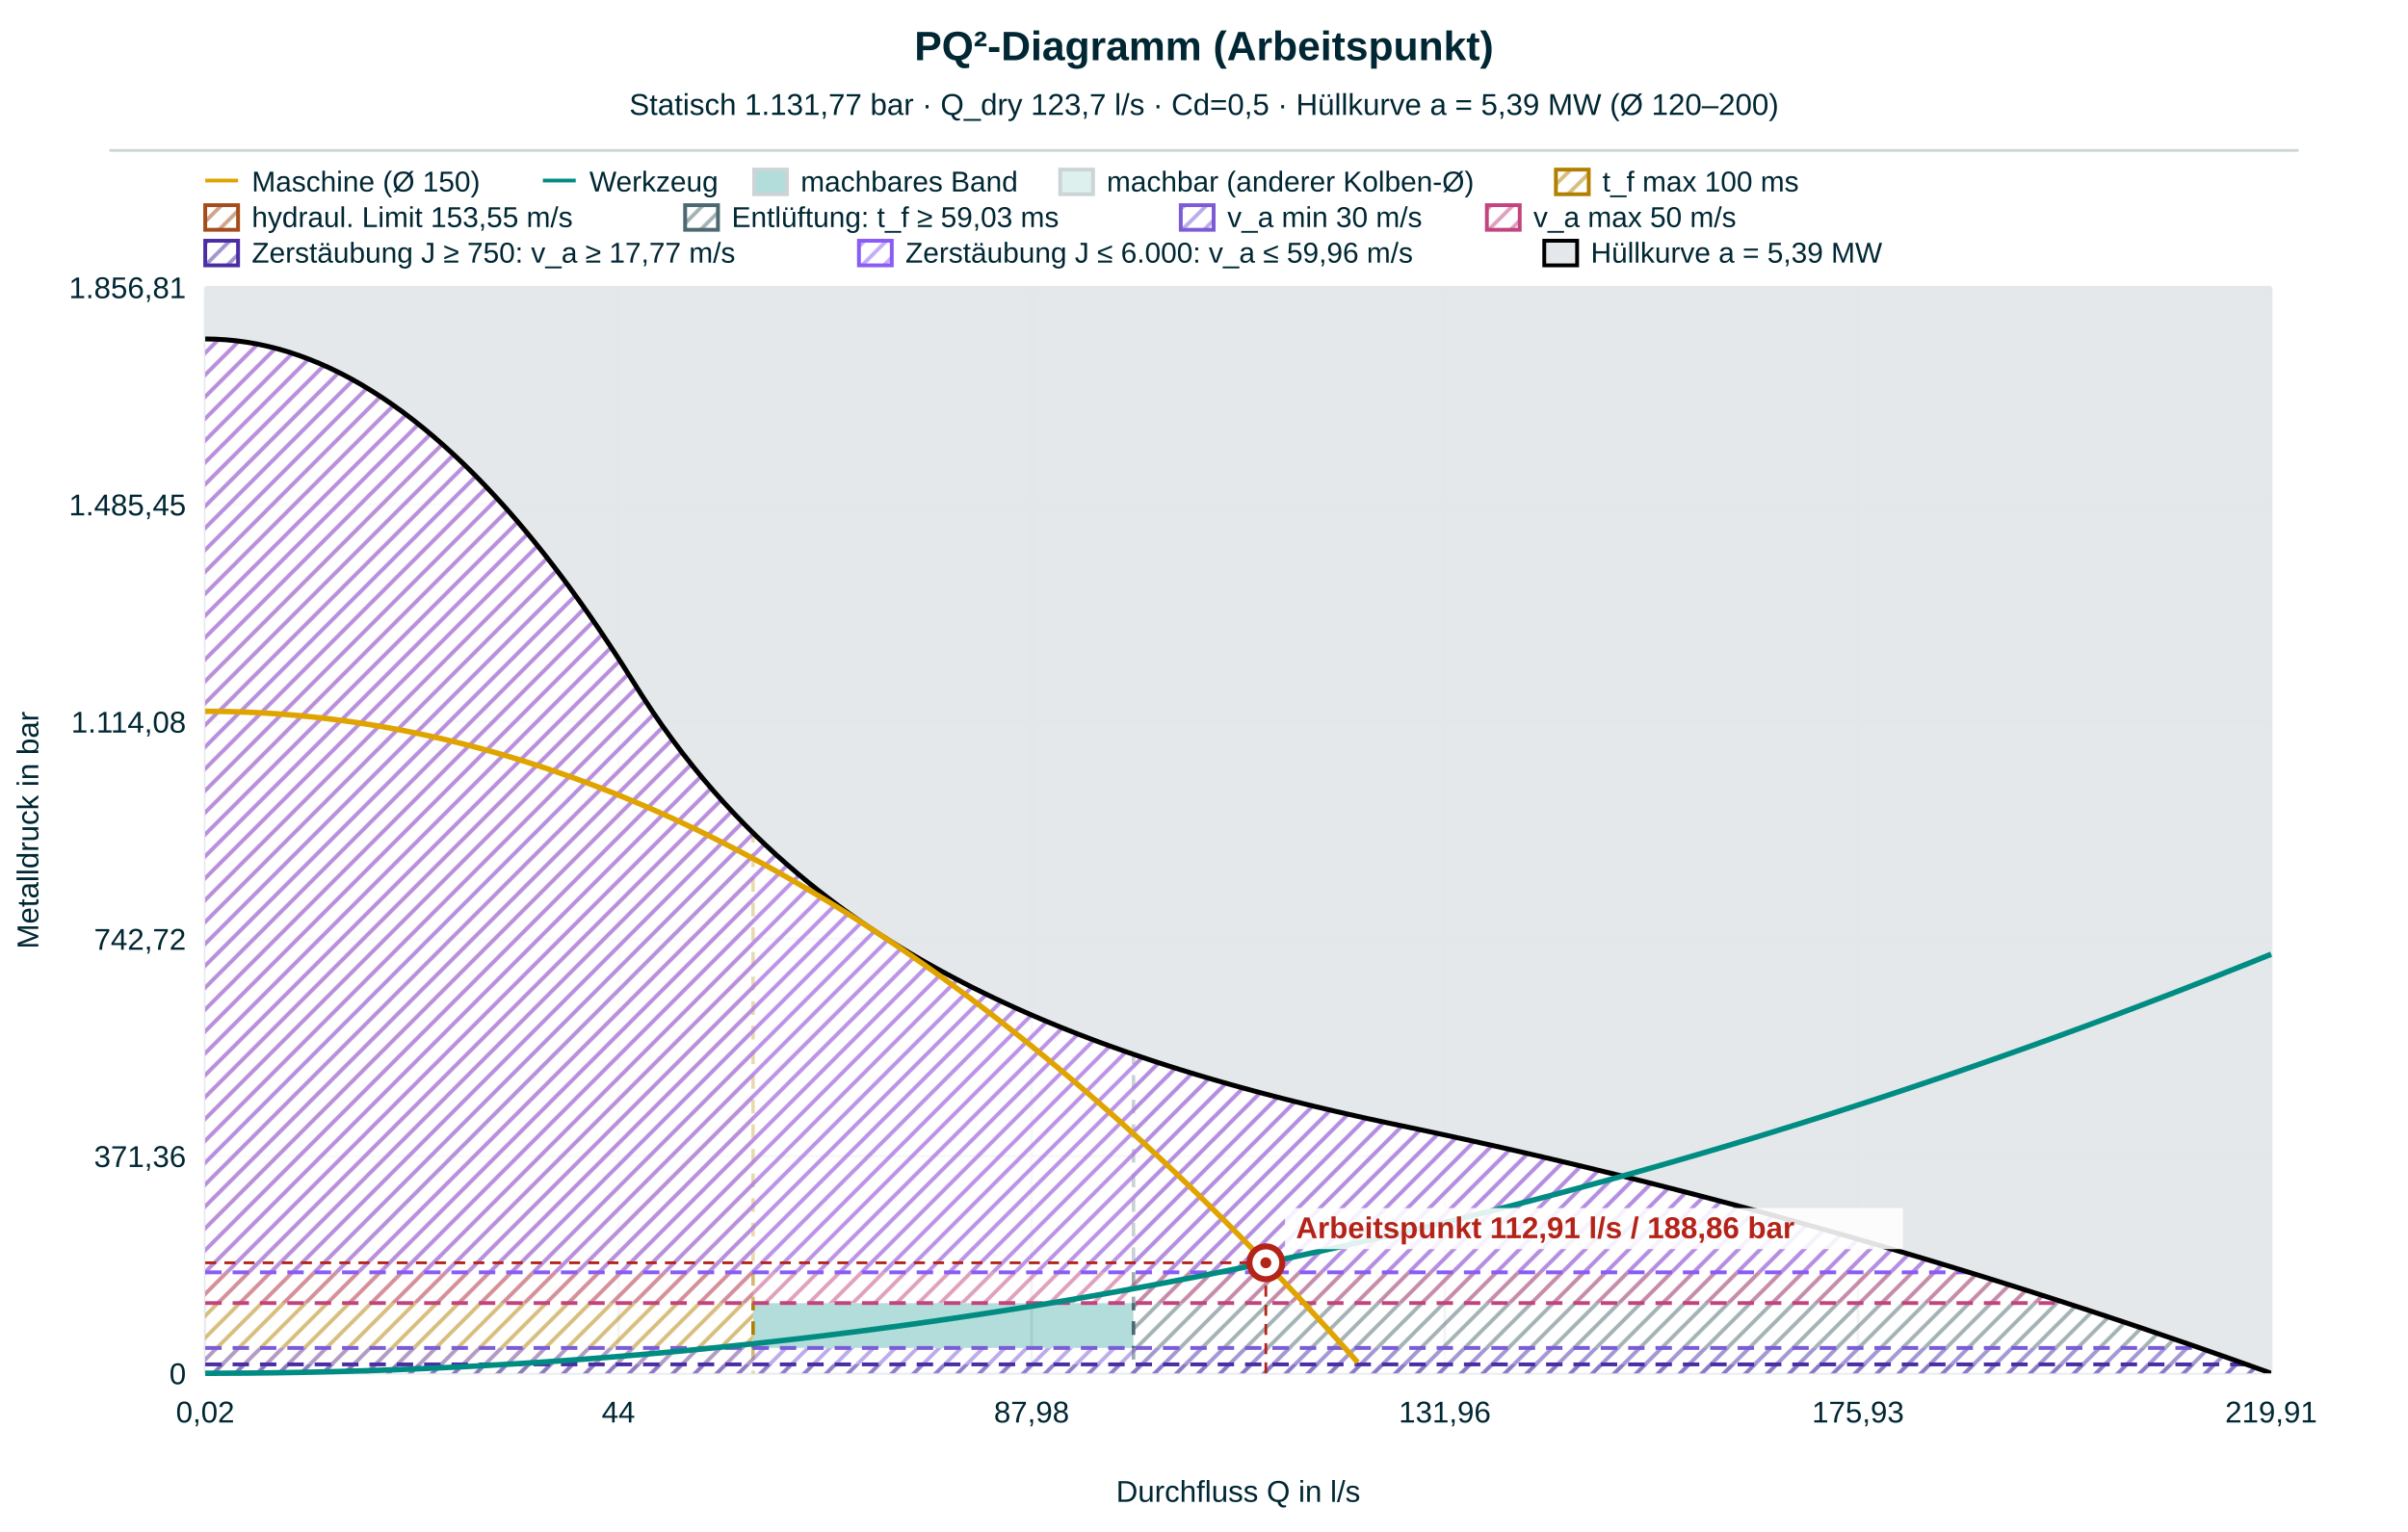
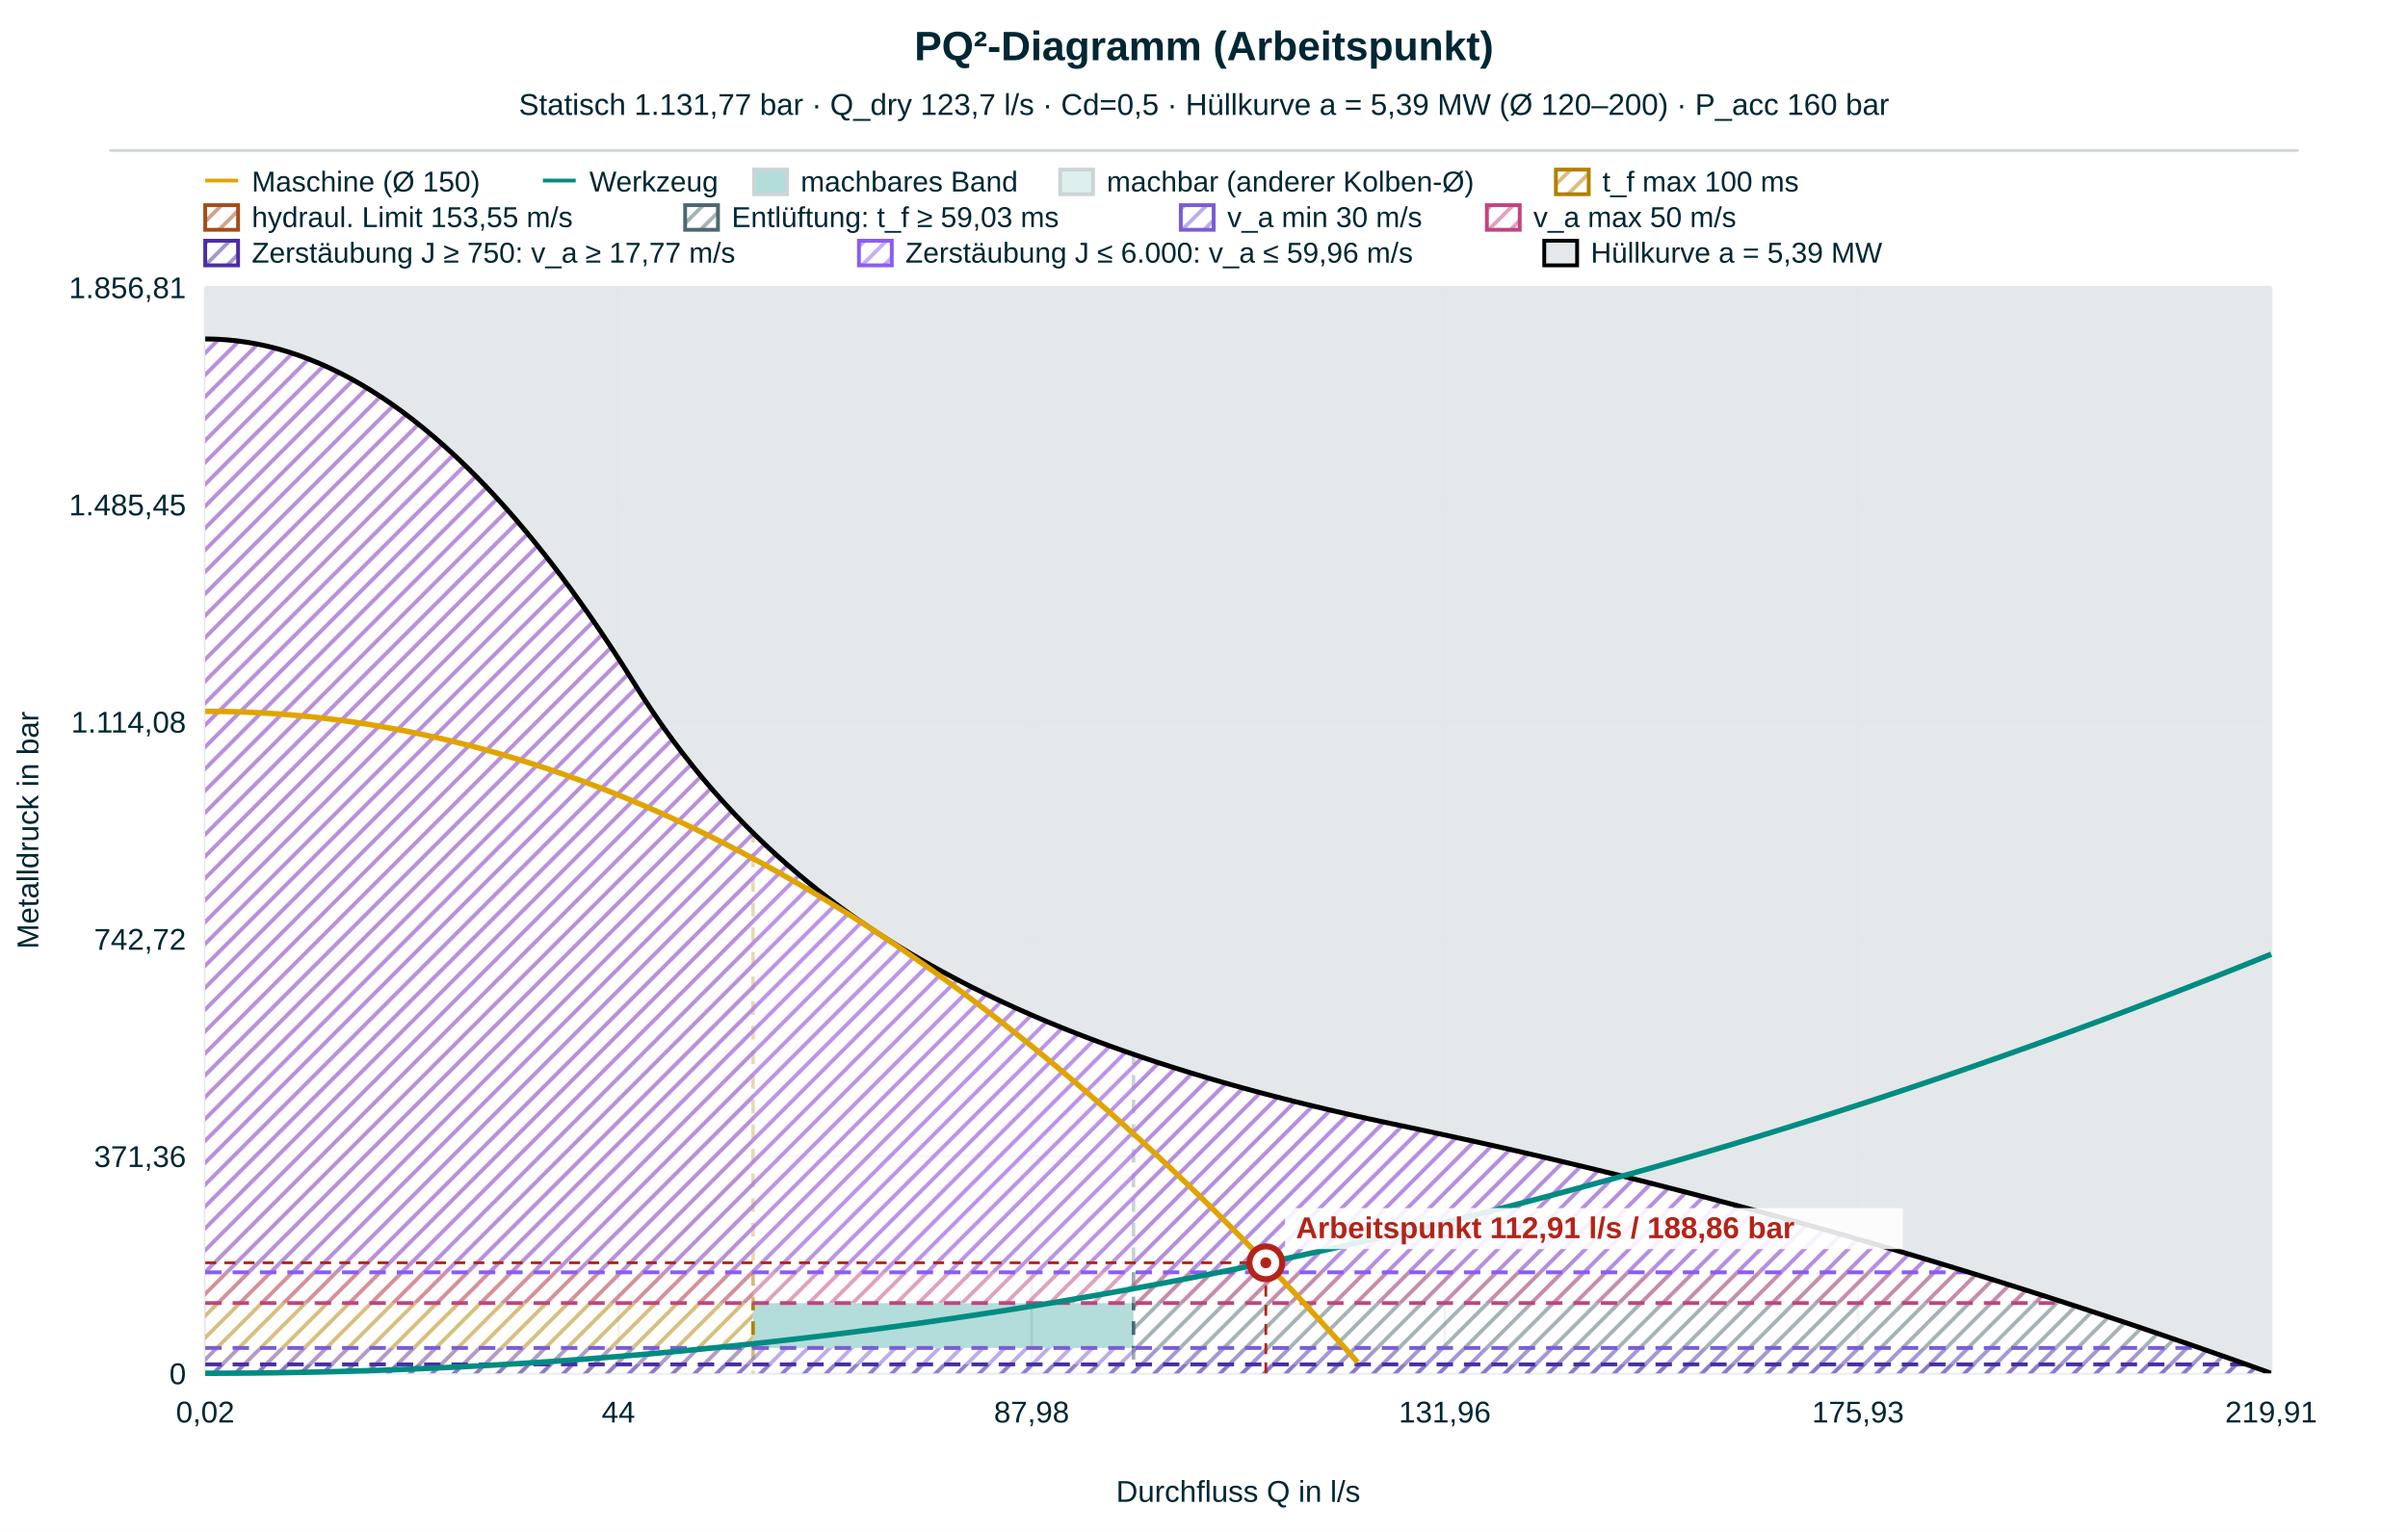
<svg xmlns="http://www.w3.org/2000/svg" viewBox="0 0 880 560" font-family="Arial, Helvetica, sans-serif" role="img">
  <defs>
    <clipPath id="clip0">
      <path d="M75.00 105.00h755.00v397.00h-755.00Z" />
    </clipPath>
    <clipPath id="clip1">
      <path d="M275.21 104.00h555.79v399.00h-555.79Z" />
    </clipPath>
    <clipPath id="clip2">
      <path d="M74.00 104.00h949.94v399.00h-949.94Z" />
    </clipPath>
    <clipPath id="clip3">
      <path d="M74.00 104.00h340.24v399.00h-340.24Z" />
    </clipPath>
    <clipPath id="clip4">
      <path d="M74.00 104.00h757.00v388.76h-757.00Z" />
    </clipPath>
    <clipPath id="clip5">
      <path d="M74.00 476.34h757.00v26.66h-757.00Z" />
    </clipPath>
    <clipPath id="clip6">
      <path d="M74.00 104.00h757.00v394.76h-757.00Z" />
    </clipPath>
    <clipPath id="clip7">
      <path d="M74.00 465.11h757.00v37.89h-757.00Z" />
    </clipPath>
    <clipPath id="clip8">
      <path d="M75.00 123.90L78.79 123.98L82.59 124.21L86.38 124.58L90.18 125.10L93.97 125.76L97.76 126.57L101.56 127.53L105.35 128.64L109.15 129.90L112.94 131.30L116.73 132.85L120.53 134.55L124.32 136.39L128.12 138.38L131.91 140.52L135.70 142.81L139.50 145.24L143.29 147.82L147.09 150.55L150.88 153.43L154.67 156.45L158.47 159.62L162.26 162.94L166.06 166.40L169.85 170.01L173.64 173.77L177.44 177.68L181.23 181.73L185.03 185.93L188.82 190.28L192.61 194.78L196.41 199.42L200.20 204.21L203.99 209.15L207.79 214.23L211.58 219.47L215.38 224.85L219.17 230.37L222.96 236.05L226.76 241.87L230.55 247.84L234.35 253.86L238.14 259.63L241.93 265.14L245.73 270.40L249.52 275.43L253.32 280.25L257.11 284.87L260.90 289.30L264.70 293.55L268.49 297.63L272.29 301.56L276.08 305.34L279.87 308.98L283.67 312.49L287.46 315.87L291.26 319.14L295.05 322.29L298.84 325.34L302.64 328.28L306.43 331.13L310.23 333.88L314.02 336.55L317.81 339.13L321.61 341.64L325.40 344.07L329.20 346.42L332.99 348.71L336.78 350.93L340.58 353.09L344.37 355.19L348.17 357.22L351.96 359.21L355.75 361.14L359.55 363.01L363.34 364.84L367.14 366.62L370.93 368.36L374.72 370.05L378.52 371.70L382.31 373.31L386.11 374.88L389.90 376.41L393.69 377.90L397.49 379.36L401.28 380.79L405.08 382.18L408.87 383.54L412.66 384.87L416.46 386.17L420.25 387.45L424.05 388.69L427.84 389.91L431.63 391.10L435.43 392.27L439.22 393.41L443.02 394.53L446.81 395.63L450.60 396.70L454.40 397.75L458.19 398.79L461.98 399.80L465.78 400.79L469.57 401.76L473.37 402.72L477.16 403.65L480.95 404.57L484.75 405.47L488.54 406.36L492.34 407.23L496.13 408.08L499.92 408.92L503.72 409.74L507.51 410.55L511.31 411.35L515.10 412.14L518.89 412.94L522.69 413.75L526.48 414.57L530.28 415.39L534.07 416.22L537.86 417.05L541.66 417.89L545.45 418.74L549.25 419.60L553.04 420.46L556.83 421.33L560.63 422.21L564.42 423.09L568.22 423.98L572.01 424.88L575.80 425.78L579.60 426.69L583.39 427.61L587.19 428.53L590.98 429.46L594.77 430.40L598.57 431.35L602.36 432.30L606.16 433.26L609.95 434.23L613.74 435.20L617.54 436.18L621.33 437.16L625.13 438.16L628.92 439.16L632.71 440.16L636.51 441.18L640.30 442.20L644.10 443.23L647.89 444.26L651.68 445.30L655.48 446.35L659.27 447.41L663.07 448.47L666.86 449.54L670.65 450.61L674.45 451.69L678.24 452.78L682.04 453.88L685.83 454.98L689.62 456.09L693.42 457.21L697.21 458.34L701.01 459.47L704.80 460.60L708.59 461.75L712.39 462.90L716.18 464.06L719.97 465.22L723.77 466.39L727.56 467.57L731.36 468.76L735.15 469.95L738.94 471.15L742.74 472.36L746.53 473.57L750.33 474.79L754.12 476.02L757.91 477.25L761.71 478.49L765.50 479.74L769.30 480.99L773.09 482.26L776.88 483.52L780.68 484.80L784.47 486.08L788.27 487.37L792.06 488.67L795.85 489.97L799.65 491.28L803.44 492.59L807.24 493.92L811.03 495.25L814.82 496.58L818.62 497.93L822.41 499.28L826.21 500.64L830.00 502.00L830.00 503.00L75.00 503.00Z" />
    </clipPath>
    <clipPath id="clip9">
      <path d="M75.00 260.02L78.79 260.04L82.59 260.10L86.38 260.20L90.18 260.33L93.97 260.51L97.76 260.72L101.56 260.97L105.35 261.26L109.15 261.59L112.94 261.96L116.73 262.36L120.53 262.81L124.32 263.29L128.12 263.81L131.91 264.37L135.70 264.97L139.50 265.61L143.29 266.29L147.09 267.00L150.88 267.76L154.67 268.55L158.47 269.38L162.26 270.25L166.06 271.16L169.85 272.11L173.64 273.09L177.44 274.12L181.23 275.18L185.03 276.28L188.82 277.42L192.61 278.60L196.41 279.82L200.20 281.07L203.99 282.37L207.79 283.70L211.58 285.07L215.38 286.48L219.17 287.93L222.96 289.42L226.76 290.94L230.55 292.51L234.35 294.11L238.14 295.75L241.93 297.43L245.73 299.15L249.52 300.91L253.32 302.71L257.11 304.54L260.90 306.42L264.70 308.33L268.49 310.28L272.29 312.27L276.08 314.30L279.87 316.36L283.67 318.47L287.46 320.61L291.26 322.80L295.05 325.02L298.84 327.28L302.64 329.57L306.43 331.91L310.23 334.29L314.02 336.70L317.81 339.15L321.61 341.65L325.40 344.18L329.20 346.75L332.99 349.35L336.78 352.00L340.58 354.68L344.37 357.41L348.17 360.17L351.96 362.97L355.75 365.81L359.55 368.69L363.34 371.60L367.14 374.56L370.93 377.55L374.72 380.58L378.52 383.65L382.31 386.76L386.11 389.91L389.90 393.10L393.69 396.32L397.49 399.59L401.28 402.89L405.08 406.23L408.87 409.61L412.66 413.03L416.46 416.49L420.25 419.98L424.05 423.51L427.84 427.09L431.63 430.70L435.43 434.35L439.22 438.04L443.02 441.77L446.81 445.53L450.60 449.34L454.40 453.18L458.19 457.06L461.98 460.98L465.78 464.94L469.57 468.94L473.37 472.97L477.16 477.05L480.95 481.16L484.75 485.31L488.54 489.50L492.34 493.73L496.13 498.00L499.92 502.31L503.72 506.65L507.51 511.04L511.31 515.46L515.10 519.92L518.89 524.42L522.69 528.96L526.48 533.53L530.28 538.15L534.07 542.80L537.86 547.50L541.66 552.23L545.45 557.00L549.25 561.81L553.04 566.65L556.83 571.54L560.63 576.46L564.42 581.43L568.22 586.43L572.01 591.47L575.80 596.55L579.60 601.67L583.39 606.82L587.19 612.02L590.98 617.25L594.77 622.52L598.57 627.83L602.36 633.18L606.16 638.57L609.95 643.99L613.74 649.46L617.54 654.96L621.33 660.51L625.13 666.09L628.92 671.71L632.71 677.36L636.51 683.06L640.30 688.80L644.10 694.57L647.89 700.38L651.68 706.23L655.48 712.12L659.27 718.05L663.07 724.02L666.86 730.02L670.65 736.07L674.45 742.15L678.24 748.27L682.04 754.43L685.83 760.63L689.62 766.87L693.42 773.15L697.21 779.46L701.01 785.81L704.80 792.21L708.59 798.64L712.39 805.10L716.18 811.61L719.97 818.16L723.77 824.74L727.56 831.37L731.36 838.03L735.15 844.73L738.94 851.47L742.74 858.25L746.53 865.06L750.33 871.92L754.12 878.81L757.91 885.74L761.71 892.72L765.50 899.73L769.30 906.77L773.09 913.86L776.88 920.99L780.68 928.15L784.47 935.35L788.27 942.59L792.06 949.87L795.85 957.19L799.65 964.55L803.44 971.95L807.24 979.38L811.03 986.85L814.82 994.37L818.62 1001.92L822.41 1009.50L826.21 1017.13L830.00 1024.80L830.00 104.00L75.00 104.00Z" />
    </clipPath>
    <clipPath id="clip10">
      <path d="M75.00 123.90L78.79 123.98L82.59 124.21L86.38 124.58L90.18 125.10L93.97 125.76L97.76 126.57L101.56 127.53L105.35 128.64L109.15 129.90L112.94 131.30L116.73 132.85L120.53 134.55L124.32 136.39L128.12 138.38L131.91 140.52L135.70 142.81L139.50 145.24L143.29 147.82L147.09 150.55L150.88 153.43L154.67 156.45L158.47 159.62L162.26 162.94L166.06 166.40L169.85 170.01L173.64 173.77L177.44 177.68L181.23 181.73L185.03 185.93L188.82 190.28L192.61 194.78L196.41 199.42L200.20 204.21L203.99 209.15L207.79 214.23L211.58 219.47L215.38 224.85L219.17 230.37L222.96 236.05L226.76 241.87L230.55 247.84L234.35 253.86L238.14 259.63L241.93 265.14L245.73 270.40L249.52 275.43L253.32 280.25L257.11 284.87L260.90 289.30L264.70 293.55L268.49 297.63L272.29 301.56L276.08 305.34L279.87 308.98L283.67 312.49L287.46 315.87L291.26 319.14L295.05 322.29L298.84 325.34L302.64 328.28L306.43 331.13L310.23 333.88L314.02 336.55L317.81 339.13L321.61 341.64L325.40 344.07L329.20 346.42L332.99 348.71L336.78 350.93L340.58 353.09L344.37 355.19L348.17 357.22L351.96 359.21L355.75 361.14L359.55 363.01L363.34 364.84L367.14 366.62L370.93 368.36L374.72 370.05L378.52 371.70L382.31 373.31L386.11 374.88L389.90 376.41L393.69 377.90L397.49 379.36L401.28 380.79L405.08 382.18L408.87 383.54L412.66 384.87L416.46 386.17L420.25 387.45L424.05 388.69L427.84 389.91L431.63 391.10L435.43 392.27L439.22 393.41L443.02 394.53L446.81 395.63L450.60 396.70L454.40 397.75L458.19 398.79L461.98 399.80L465.78 400.79L469.57 401.76L473.37 402.72L477.16 403.65L480.95 404.57L484.75 405.47L488.54 406.36L492.34 407.23L496.13 408.08L499.92 408.92L503.72 409.74L507.51 410.55L511.31 411.35L515.10 412.14L518.89 412.94L522.69 413.75L526.48 414.57L530.28 415.39L534.07 416.22L537.86 417.05L541.66 417.89L545.45 418.74L549.25 419.60L553.04 420.46L556.83 421.33L560.63 422.21L564.42 423.09L568.22 423.98L572.01 424.88L575.80 425.78L579.60 426.69L583.39 427.61L587.19 428.53L590.98 429.46L594.77 430.40L598.57 431.35L602.36 432.30L606.16 433.26L609.95 434.23L613.74 435.20L617.54 436.18L621.33 437.16L625.13 438.16L628.92 439.16L632.71 440.16L636.51 441.18L640.30 442.20L644.10 443.23L647.89 444.26L651.68 445.30L655.48 446.35L659.27 447.41L663.07 448.47L666.86 449.54L670.65 450.61L674.45 451.69L678.24 452.78L682.04 453.88L685.83 454.98L689.62 456.09L693.42 457.21L697.21 458.34L701.01 459.47L704.80 460.60L708.59 461.75L712.39 462.90L716.18 464.06L719.97 465.22L723.77 466.39L727.56 467.57L731.36 468.76L735.15 469.95L738.94 471.15L742.74 472.36L746.53 473.57L750.33 474.79L754.12 476.02L757.91 477.25L761.71 478.49L765.50 479.74L769.30 480.99L773.09 482.26L776.88 483.52L780.68 484.80L784.47 486.08L788.27 487.37L792.06 488.67L795.85 489.97L799.65 491.28L803.44 492.59L807.24 493.92L811.03 495.25L814.82 496.58L818.62 497.93L822.41 499.28L826.21 500.64L830.00 502.00L830.00 502.00L75.00 502.00Z" />
    </clipPath>
    <pattern id="pat0" patternUnits="userSpaceOnUse" width="8" height="8">
      <path d="M-2 6L6 -2M2 10L10 2" fill="none" stroke="#b28000" stroke-opacity="0.5" stroke-width="1.4" />
    </pattern>
    <pattern id="pat1" patternUnits="userSpaceOnUse" width="8" height="8">
      <path d="M-2 6L6 -2M2 10L10 2" fill="none" stroke="#4c6870" stroke-opacity="0.5" stroke-width="1.4" />
    </pattern>
    <pattern id="pat2" patternUnits="userSpaceOnUse" width="8" height="8">
      <path d="M-2 6L6 -2M2 10L10 2" fill="none" stroke="#7b5cd6" stroke-opacity="0.5" stroke-width="1.4" />
    </pattern>
    <pattern id="pat3" patternUnits="userSpaceOnUse" width="8" height="8">
      <path d="M-2 6L6 -2M2 10L10 2" fill="none" stroke="#c2447e" stroke-opacity="0.5" stroke-width="1.4" />
    </pattern>
    <pattern id="pat4" patternUnits="userSpaceOnUse" width="8" height="8">
      <path d="M-2 6L6 -2M2 10L10 2" fill="none" stroke="#4b2ea3" stroke-opacity="0.5" stroke-width="1.4" />
    </pattern>
    <pattern id="pat5" patternUnits="userSpaceOnUse" width="8" height="8">
      <path d="M-2 6L6 -2M2 10L10 2" fill="none" stroke="#8a5cf6" stroke-opacity="0.5" stroke-width="1.4" />
    </pattern>
    <clipPath id="clip11">
      <path d="M74.00 104.00h757.00v399.00h-757.00Z" />
    </clipPath>
    <pattern id="pat6" patternUnits="userSpaceOnUse" width="8" height="8">
      <path d="M-2 6L6 -2M2 10L10 2" fill="none" stroke="#a34d1c" stroke-opacity="0.5" stroke-width="1.4" />
    </pattern>
  </defs>
  <rect x="0.00" y="0.00" width="880.00" height="560.00" fill="#ffffff" />
  <text x="440.00" y="22.00" font-family="Arial, Helvetica, sans-serif" font-size="15" font-weight="700" fill="#002733" text-anchor="middle">PQ²-Diagramm (Arbeitspunkt)</text>
-   <text x="440.00" y="42.00" font-family="Arial, Helvetica, sans-serif" font-size="11" font-weight="400" fill="#002733" text-anchor="middle">Statisch 1.131,77 bar · Q_dry 123,7 l/s · Cd=0,5 · Hüllkurve a = 5,39 MW (Ø 120–200)</text>
+   <text x="440.00" y="42.00" font-family="Arial, Helvetica, sans-serif" font-size="11" font-weight="400" fill="#002733" text-anchor="middle">Statisch 1.131,77 bar · Q_dry 123,7 l/s · Cd=0,5 · Hüllkurve a = 5,39 MW (Ø 120–200) · P_acc 160 bar</text>
  <path d="M40.00 55.00L840.00 55.00" fill="none" stroke="#ccd4d6" stroke-width="1" stroke-linejoin="round" />
  <path d="M75.00 105.00L75.00 502.00" fill="none" stroke="#e5e9eb" stroke-width="1" stroke-linejoin="round" />
  <path d="M75.00 105.00L830.00 105.00" fill="none" stroke="#e5e9eb" stroke-width="1" stroke-linejoin="round" />
  <text x="75.00" y="520.00" font-family="Arial, Helvetica, sans-serif" font-size="11" font-weight="400" fill="#002733" text-anchor="middle">0,02</text>
  <text x="68.00" y="109.00" font-family="Arial, Helvetica, sans-serif" font-size="11" font-weight="400" fill="#002733" text-anchor="end">1.856,81</text>
  <path d="M226.00 105.00L226.00 502.00" fill="none" stroke="#e5e9eb" stroke-width="1" stroke-linejoin="round" />
  <path d="M75.00 184.40L830.00 184.40" fill="none" stroke="#e5e9eb" stroke-width="1" stroke-linejoin="round" />
  <text x="226.00" y="520.00" font-family="Arial, Helvetica, sans-serif" font-size="11" font-weight="400" fill="#002733" text-anchor="middle">44</text>
  <text x="68.00" y="188.40" font-family="Arial, Helvetica, sans-serif" font-size="11" font-weight="400" fill="#002733" text-anchor="end">1.485,45</text>
  <path d="M377.00 105.00L377.00 502.00" fill="none" stroke="#e5e9eb" stroke-width="1" stroke-linejoin="round" />
  <path d="M75.00 263.80L830.00 263.80" fill="none" stroke="#e5e9eb" stroke-width="1" stroke-linejoin="round" />
  <text x="377.00" y="520.00" font-family="Arial, Helvetica, sans-serif" font-size="11" font-weight="400" fill="#002733" text-anchor="middle">87,98</text>
  <text x="68.00" y="267.80" font-family="Arial, Helvetica, sans-serif" font-size="11" font-weight="400" fill="#002733" text-anchor="end">1.114,08</text>
  <path d="M528.00 105.00L528.00 502.00" fill="none" stroke="#e5e9eb" stroke-width="1" stroke-linejoin="round" />
  <path d="M75.00 343.20L830.00 343.20" fill="none" stroke="#e5e9eb" stroke-width="1" stroke-linejoin="round" />
  <text x="528.00" y="520.00" font-family="Arial, Helvetica, sans-serif" font-size="11" font-weight="400" fill="#002733" text-anchor="middle">131,96</text>
  <text x="68.00" y="347.20" font-family="Arial, Helvetica, sans-serif" font-size="11" font-weight="400" fill="#002733" text-anchor="end">742,72</text>
  <path d="M679.00 105.00L679.00 502.00" fill="none" stroke="#e5e9eb" stroke-width="1" stroke-linejoin="round" />
  <path d="M75.00 422.60L830.00 422.60" fill="none" stroke="#e5e9eb" stroke-width="1" stroke-linejoin="round" />
  <text x="679.00" y="520.00" font-family="Arial, Helvetica, sans-serif" font-size="11" font-weight="400" fill="#002733" text-anchor="middle">175,93</text>
  <text x="68.00" y="426.60" font-family="Arial, Helvetica, sans-serif" font-size="11" font-weight="400" fill="#002733" text-anchor="end">371,36</text>
  <path d="M830.00 105.00L830.00 502.00" fill="none" stroke="#e5e9eb" stroke-width="1" stroke-linejoin="round" />
  <path d="M75.00 502.00L830.00 502.00" fill="none" stroke="#e5e9eb" stroke-width="1" stroke-linejoin="round" />
  <text x="830.00" y="520.00" font-family="Arial, Helvetica, sans-serif" font-size="11" font-weight="400" fill="#002733" text-anchor="middle">219,91</text>
  <text x="68.00" y="506.00" font-family="Arial, Helvetica, sans-serif" font-size="11" font-weight="400" fill="#002733" text-anchor="end">0</text>
  <text x="452.50" y="549.00" font-family="Arial, Helvetica, sans-serif" font-size="11" font-weight="400" fill="#002733" text-anchor="middle">Durchfluss Q in l/s</text>
  <text x="0.00" y="0.00" font-family="Arial, Helvetica, sans-serif" font-size="11" font-weight="400" fill="#002733" text-anchor="middle" transform="translate(14.00 303.50) rotate(-90.00)">Metalldruck in bar</text>
  <g clip-path="url(#clip0)">
    <g clip-path="url(#clip1)">
      <g clip-path="url(#clip2)">
        <g clip-path="url(#clip3)">
          <g clip-path="url(#clip4)">
            <g clip-path="url(#clip5)">
              <g clip-path="url(#clip6)">
                <g clip-path="url(#clip7)">
                  <g clip-path="url(#clip8)">
                    <rect x="75.00" y="105.00" width="755.00" height="397.00" fill="rgba(0,140,130,.30)" />
                    <g clip-path="url(#clip9)">
                      <rect x="75.00" y="105.00" width="755.00" height="397.00" fill="rgba(255,255,255,.6)" />
                    </g>
                  </g>
                </g>
              </g>
            </g>
          </g>
        </g>
      </g>
    </g>
    <g clip-path="url(#clip10)">
      <path d="M75.00 105.00h200.21v397.00h-200.21Z" fill="rgba(255,255,255,.45)" fill-rule="nonzero" />
      <path d="M75.00 105.00h200.21v397.00h-200.21Z" fill="url(#pat0)" fill-rule="nonzero" />
      <path d="M275.21 105.00L275.21 502.00" fill="none" stroke="#b28000" stroke-width="1.3" stroke-dasharray="5 4" stroke-linejoin="round" />
      <path d="M414.24 105.00h415.76v397.00h-415.76Z" fill="rgba(255,255,255,.45)" fill-rule="nonzero" />
      <path d="M414.24 105.00h415.76v397.00h-415.76Z" fill="url(#pat1)" fill-rule="nonzero" />
      <path d="M414.24 105.00L414.24 502.00" fill="none" stroke="#4c6870" stroke-width="1.3" stroke-dasharray="5 4" stroke-linejoin="round" />
      <path d="M75.00 492.76h755.00v9.24h-755.00Z" fill="rgba(255,255,255,.45)" fill-rule="nonzero" />
      <path d="M75.00 492.76h755.00v9.24h-755.00Z" fill="url(#pat2)" fill-rule="nonzero" />
      <path d="M75.00 492.76L830.00 492.76" fill="none" stroke="#7b5cd6" stroke-width="1.4" stroke-dasharray="6 4" stroke-linejoin="round" />
      <path d="M75.00 105.00h755.00v371.34h-755.00Z" fill="rgba(255,255,255,.45)" fill-rule="nonzero" />
      <path d="M75.00 105.00h755.00v371.34h-755.00Z" fill="url(#pat3)" fill-rule="nonzero" />
      <path d="M75.00 476.34L830.00 476.34" fill="none" stroke="#c2447e" stroke-width="1.4" stroke-dasharray="6 4" stroke-linejoin="round" />
      <path d="M75.00 498.76h755.00v3.24h-755.00Z" fill="rgba(255,255,255,.45)" fill-rule="nonzero" />
      <path d="M75.00 498.76h755.00v3.24h-755.00Z" fill="url(#pat4)" fill-rule="nonzero" />
      <path d="M75.00 498.76L830.00 498.76" fill="none" stroke="#4b2ea3" stroke-width="1.4" stroke-dasharray="6 4" stroke-linejoin="round" />
      <path d="M75.00 105.00h755.00v360.11h-755.00Z" fill="rgba(255,255,255,.45)" fill-rule="nonzero" />
      <path d="M75.00 105.00h755.00v360.11h-755.00Z" fill="url(#pat5)" fill-rule="nonzero" />
      <path d="M75.00 465.11L830.00 465.11" fill="none" stroke="#8a5cf6" stroke-width="1.4" stroke-dasharray="6 4" stroke-linejoin="round" />
    </g>
    <path d="M75.00 123.90L78.79 123.98L82.59 124.21L86.38 124.58L90.18 125.10L93.97 125.76L97.76 126.57L101.56 127.53L105.35 128.64L109.15 129.90L112.94 131.30L116.73 132.85L120.53 134.55L124.32 136.39L128.12 138.38L131.91 140.52L135.70 142.81L139.50 145.24L143.29 147.82L147.09 150.55L150.88 153.43L154.67 156.45L158.47 159.62L162.26 162.94L166.06 166.40L169.85 170.01L173.64 173.77L177.44 177.68L181.23 181.73L185.03 185.93L188.82 190.28L192.61 194.78L196.41 199.42L200.20 204.21L203.99 209.15L207.79 214.23L211.58 219.47L215.38 224.85L219.17 230.37L222.96 236.05L226.76 241.87L230.55 247.84L234.35 253.86L238.14 259.63L241.93 265.14L245.73 270.40L249.52 275.43L253.32 280.25L257.11 284.87L260.90 289.30L264.70 293.55L268.49 297.63L272.29 301.56L276.08 305.34L279.87 308.98L283.67 312.49L287.46 315.87L291.26 319.14L295.05 322.29L298.84 325.34L302.64 328.28L306.43 331.13L310.23 333.88L314.02 336.55L317.81 339.13L321.61 341.64L325.40 344.07L329.20 346.42L332.99 348.71L336.78 350.93L340.58 353.09L344.37 355.19L348.17 357.22L351.96 359.21L355.75 361.14L359.55 363.01L363.34 364.84L367.14 366.62L370.93 368.36L374.72 370.05L378.52 371.70L382.31 373.31L386.11 374.88L389.90 376.41L393.69 377.90L397.49 379.36L401.28 380.79L405.08 382.18L408.87 383.54L412.66 384.87L416.46 386.17L420.25 387.45L424.05 388.69L427.84 389.91L431.63 391.10L435.43 392.27L439.22 393.41L443.02 394.53L446.81 395.63L450.60 396.70L454.40 397.75L458.19 398.79L461.98 399.80L465.78 400.79L469.57 401.76L473.37 402.72L477.16 403.65L480.95 404.57L484.75 405.47L488.54 406.36L492.34 407.23L496.13 408.08L499.92 408.92L503.72 409.74L507.51 410.55L511.31 411.35L515.10 412.14L518.89 412.94L522.69 413.75L526.48 414.57L530.28 415.39L534.07 416.22L537.86 417.05L541.66 417.89L545.45 418.74L549.25 419.60L553.04 420.46L556.83 421.33L560.63 422.21L564.42 423.09L568.22 423.98L572.01 424.88L575.80 425.78L579.60 426.69L583.39 427.61L587.19 428.53L590.98 429.46L594.77 430.40L598.57 431.35L602.36 432.30L606.16 433.26L609.95 434.23L613.74 435.20L617.54 436.18L621.33 437.16L625.13 438.16L628.92 439.16L632.71 440.16L636.51 441.18L640.30 442.20L644.10 443.23L647.89 444.26L651.68 445.30L655.48 446.35L659.27 447.41L663.07 448.47L666.86 449.54L670.65 450.61L674.45 451.69L678.24 452.78L682.04 453.88L685.83 454.98L689.62 456.09L693.42 457.21L697.21 458.34L701.01 459.47L704.80 460.60L708.59 461.75L712.39 462.90L716.18 464.06L719.97 465.22L723.77 466.39L727.56 467.57L731.36 468.76L735.15 469.95L738.94 471.15L742.74 472.36L746.53 473.57L750.33 474.79L754.12 476.02L757.91 477.25L761.71 478.49L765.50 479.74L769.30 480.99L773.09 482.26L776.88 483.52L780.68 484.80L784.47 486.08L788.27 487.37L792.06 488.67L795.85 489.97L799.65 491.28L803.44 492.59L807.24 493.92L811.03 495.25L814.82 496.58L818.62 497.93L822.41 499.28L826.21 500.64L830.00 502.00L830.00 105.00L75.00 105.00Z" fill="rgba(226,231,233,.93)" fill-rule="nonzero" />
    <path d="M75.00 123.90L78.79 123.98L82.59 124.21L86.38 124.58L90.18 125.10L93.97 125.76L97.76 126.57L101.56 127.53L105.35 128.64L109.15 129.90L112.94 131.30L116.73 132.85L120.53 134.55L124.32 136.39L128.12 138.38L131.91 140.52L135.70 142.81L139.50 145.24L143.29 147.82L147.09 150.55L150.88 153.43L154.67 156.45L158.47 159.62L162.26 162.94L166.06 166.40L169.85 170.01L173.64 173.77L177.44 177.68L181.23 181.73L185.03 185.93L188.82 190.28L192.61 194.78L196.41 199.42L200.20 204.21L203.99 209.15L207.79 214.23L211.58 219.47L215.38 224.85L219.17 230.37L222.96 236.05L226.76 241.87L230.55 247.84L234.35 253.86L238.14 259.63L241.93 265.14L245.73 270.40L249.52 275.43L253.32 280.25L257.11 284.87L260.90 289.30L264.70 293.55L268.49 297.63L272.29 301.56L276.08 305.34L279.87 308.98L283.67 312.49L287.46 315.87L291.26 319.14L295.05 322.29L298.84 325.34L302.64 328.28L306.43 331.13L310.23 333.88L314.02 336.55L317.81 339.13L321.61 341.64L325.40 344.07L329.20 346.42L332.99 348.71L336.78 350.93L340.58 353.09L344.37 355.19L348.17 357.22L351.96 359.21L355.75 361.14L359.55 363.01L363.34 364.84L367.14 366.62L370.93 368.36L374.72 370.05L378.52 371.70L382.31 373.31L386.11 374.88L389.90 376.41L393.69 377.90L397.49 379.36L401.28 380.79L405.08 382.18L408.87 383.54L412.66 384.87L416.46 386.17L420.25 387.45L424.05 388.69L427.84 389.91L431.63 391.10L435.43 392.27L439.22 393.41L443.02 394.53L446.81 395.63L450.60 396.70L454.40 397.75L458.19 398.79L461.98 399.80L465.78 400.79L469.57 401.76L473.37 402.72L477.16 403.65L480.95 404.57L484.75 405.47L488.54 406.36L492.34 407.23L496.13 408.08L499.92 408.92L503.72 409.74L507.51 410.55L511.31 411.35L515.10 412.14L518.89 412.94L522.69 413.75L526.48 414.57L530.28 415.39L534.07 416.22L537.86 417.05L541.66 417.89L545.45 418.74L549.25 419.60L553.04 420.46L556.83 421.33L560.63 422.21L564.42 423.09L568.22 423.98L572.01 424.88L575.80 425.78L579.60 426.69L583.39 427.61L587.19 428.53L590.98 429.46L594.77 430.40L598.57 431.35L602.36 432.30L606.16 433.26L609.95 434.23L613.74 435.20L617.54 436.18L621.33 437.16L625.13 438.16L628.92 439.16L632.71 440.16L636.51 441.18L640.30 442.20L644.10 443.23L647.89 444.26L651.68 445.30L655.48 446.35L659.27 447.41L663.07 448.47L666.86 449.54L670.65 450.61L674.45 451.69L678.24 452.78L682.04 453.88L685.83 454.98L689.62 456.09L693.42 457.21L697.21 458.34L701.01 459.47L704.80 460.60L708.59 461.75L712.39 462.90L716.18 464.06L719.97 465.22L723.77 466.39L727.56 467.57L731.36 468.76L735.15 469.95L738.94 471.15L742.74 472.36L746.53 473.57L750.33 474.79L754.12 476.02L757.91 477.25L761.71 478.49L765.50 479.74L769.30 480.99L773.09 482.26L776.88 483.52L780.68 484.80L784.47 486.08L788.27 487.37L792.06 488.67L795.85 489.97L799.65 491.28L803.44 492.59L807.24 493.92L811.03 495.25L814.82 496.58L818.62 497.93L822.41 499.28L826.21 500.64L830.00 502.00" fill="none" stroke="#000000" stroke-width="1.8" stroke-linejoin="round" />
  </g>
  <g clip-path="url(#clip11)">
    <path d="M75.00 260.02L78.79 260.04L82.59 260.10L86.38 260.20L90.18 260.33L93.97 260.51L97.76 260.72L101.56 260.97L105.35 261.26L109.15 261.59L112.94 261.96L116.73 262.36L120.53 262.81L124.32 263.29L128.12 263.81L131.91 264.37L135.70 264.97L139.50 265.61L143.29 266.29L147.09 267.00L150.88 267.76L154.67 268.55L158.47 269.38L162.26 270.25L166.06 271.16L169.85 272.11L173.64 273.09L177.44 274.12L181.23 275.18L185.03 276.28L188.82 277.42L192.61 278.60L196.41 279.82L200.20 281.07L203.99 282.37L207.79 283.70L211.58 285.07L215.38 286.48L219.17 287.93L222.96 289.42L226.76 290.94L230.55 292.51L234.35 294.11L238.14 295.75L241.93 297.43L245.73 299.15L249.52 300.91L253.32 302.71L257.11 304.54L260.90 306.42L264.70 308.33L268.49 310.28L272.29 312.27L276.08 314.30L279.87 316.36L283.67 318.47L287.46 320.61L291.26 322.80L295.05 325.02L298.84 327.28L302.64 329.57L306.43 331.91L310.23 334.29L314.02 336.70L317.81 339.15L321.61 341.65L325.40 344.18L329.20 346.75L332.99 349.35L336.78 352.00L340.58 354.68L344.37 357.41L348.17 360.17L351.96 362.97L355.75 365.81L359.55 368.69L363.34 371.60L367.14 374.56L370.93 377.55L374.72 380.58L378.52 383.65L382.31 386.76L386.11 389.91L389.90 393.10L393.69 396.32L397.49 399.59L401.28 402.89L405.08 406.23L408.87 409.61L412.66 413.03L416.46 416.49L420.25 419.98L424.05 423.51L427.84 427.09L431.63 430.70L435.43 434.35L439.22 438.04L443.02 441.77L446.81 445.53L450.60 449.34L454.40 453.18L458.19 457.06L461.98 460.98L465.78 464.94L469.57 468.94L473.37 472.97L477.16 477.05L480.95 481.16L484.75 485.31L488.54 489.50L492.34 493.73L496.13 498.00" fill="none" stroke="#e0a400" stroke-width="2" stroke-linejoin="round" />
    <path d="M75.00 502.00L78.79 502.00L82.59 501.98L86.38 501.96L90.18 501.94L93.97 501.90L97.76 501.86L101.56 501.81L105.35 501.75L109.15 501.69L112.94 501.61L116.73 501.53L120.53 501.44L124.32 501.34L128.12 501.24L131.91 501.13L135.70 501.01L139.50 500.88L143.29 500.74L147.09 500.60L150.88 500.45L154.67 500.29L158.47 500.12L162.26 499.95L166.06 499.77L169.85 499.58L173.64 499.38L177.44 499.18L181.23 498.96L185.03 498.74L188.82 498.51L192.61 498.28L196.41 498.03L200.20 497.78L203.99 497.52L207.79 497.26L211.58 496.98L215.38 496.70L219.17 496.41L222.96 496.11L226.76 495.81L230.55 495.49L234.35 495.17L238.14 494.84L241.93 494.51L245.73 494.16L249.52 493.81L253.32 493.45L257.11 493.08L260.90 492.71L264.70 492.32L268.49 491.93L272.29 491.53L276.08 491.13L279.87 490.71L283.67 490.29L287.46 489.86L291.26 489.43L295.05 488.98L298.84 488.53L302.64 488.07L306.43 487.60L310.23 487.12L314.02 486.64L317.81 486.15L321.61 485.65L325.40 485.14L329.20 484.63L332.99 484.11L336.78 483.58L340.58 483.04L344.37 482.49L348.17 481.94L351.96 481.38L355.75 480.81L359.55 480.23L363.34 479.65L367.14 479.06L370.93 478.46L374.72 477.85L378.52 477.24L382.31 476.61L386.11 475.98L389.90 475.34L393.69 474.70L397.49 474.04L401.28 473.38L405.08 472.71L408.87 472.04L412.66 471.35L416.46 470.66L420.25 469.96L424.05 469.25L427.84 468.54L431.63 467.81L435.43 467.08L439.22 466.34L443.02 465.60L446.81 464.84L450.60 464.08L454.40 463.31L458.19 462.53L461.98 461.75L465.78 460.95L469.57 460.15L473.37 459.35L477.16 458.53L480.95 457.71L484.75 456.87L488.54 456.03L492.34 455.19L496.13 454.33L499.92 453.47L503.72 452.60L507.51 451.72L511.31 450.84L515.10 449.94L518.89 449.04L522.69 448.13L526.48 447.21L530.28 446.29L534.07 445.36L537.86 444.42L541.66 443.47L545.45 442.52L549.25 441.55L553.04 440.58L556.83 439.60L560.63 438.62L564.42 437.62L568.22 436.62L572.01 435.61L575.80 434.59L579.60 433.57L583.39 432.54L587.19 431.50L590.98 430.45L594.77 429.39L598.57 428.33L602.36 427.26L606.16 426.18L609.95 425.09L613.74 424.00L617.54 422.89L621.33 421.78L625.13 420.66L628.92 419.54L632.71 418.41L636.51 417.26L640.30 416.12L644.10 414.96L647.89 413.80L651.68 412.62L655.48 411.44L659.27 410.26L663.07 409.06L666.86 407.86L670.65 406.65L674.45 405.43L678.24 404.20L682.04 402.97L685.83 401.73L689.62 400.48L693.42 399.22L697.21 397.96L701.01 396.68L704.80 395.40L708.59 394.12L712.39 392.82L716.18 391.52L719.97 390.21L723.77 388.89L727.56 387.56L731.36 386.23L735.15 384.88L738.94 383.53L742.74 382.18L746.53 380.81L750.33 379.44L754.12 378.06L757.91 376.67L761.71 375.27L765.50 373.87L769.30 372.46L773.09 371.04L776.88 369.61L780.68 368.17L784.47 366.73L788.27 365.28L792.06 363.82L795.85 362.36L799.65 360.88L803.44 359.40L807.24 357.91L811.03 356.42L814.82 354.91L818.62 353.40L822.41 351.88L826.21 350.35L830.00 348.82" fill="none" stroke="#008c82" stroke-width="2" stroke-linejoin="round" />
  </g>
  <path d="M75.00 66.00L87.00 66.00" fill="none" stroke="#e0a400" stroke-width="1.4" stroke-linejoin="round" />
  <text x="92.00" y="70.00" font-family="Arial, Helvetica, sans-serif" font-size="10.5" font-weight="400" fill="#002733" text-anchor="start">Maschine (Ø 150)</text>
  <path d="M198.40 66.00L210.40 66.00" fill="none" stroke="#008c82" stroke-width="1.4" stroke-linejoin="round" />
  <text x="215.40" y="70.00" font-family="Arial, Helvetica, sans-serif" font-size="10.5" font-weight="400" fill="#002733" text-anchor="start">Werkzeug</text>
  <rect x="275.60" y="62.00" width="12.00" height="9.00" fill="rgba(0,140,130,.30)" />
  <rect x="275.60" y="62.00" width="12.00" height="9.00" fill="none" stroke="#ccd4d6" stroke-width="1.4" />
  <text x="292.60" y="70.00" font-family="Arial, Helvetica, sans-serif" font-size="10.5" font-weight="400" fill="#002733" text-anchor="start">machbares Band</text>
  <rect x="387.45" y="62.00" width="12.00" height="9.00" fill="rgba(0,140,130,.13)" />
  <rect x="387.45" y="62.00" width="12.00" height="9.00" fill="none" stroke="#ccd4d6" stroke-width="1.4" />
  <text x="404.45" y="70.00" font-family="Arial, Helvetica, sans-serif" font-size="10.5" font-weight="400" fill="#002733" text-anchor="start">machbar (anderer Kolben-Ø)</text>
  <rect x="568.60" y="62.00" width="12.00" height="9.00" fill="rgba(255,255,255,.45)" />
  <rect x="568.60" y="62.00" width="12.00" height="9.00" fill="url(#pat0)" />
  <rect x="568.60" y="62.00" width="12.00" height="9.00" fill="none" stroke="#b28000" stroke-width="1.4" />
  <text x="585.60" y="70.00" font-family="Arial, Helvetica, sans-serif" font-size="10.5" font-weight="400" fill="#002733" text-anchor="start">t_f max 100 ms</text>
  <rect x="75.00" y="75.00" width="12.00" height="9.00" fill="rgba(255,255,255,.45)" />
  <rect x="75.00" y="75.00" width="12.00" height="9.00" fill="url(#pat6)" />
  <rect x="75.00" y="75.00" width="12.00" height="9.00" fill="none" stroke="#a34d1c" stroke-width="1.4" />
  <text x="92.00" y="83.00" font-family="Arial, Helvetica, sans-serif" font-size="10.5" font-weight="400" fill="#002733" text-anchor="start">hydraul. Limit 153,55 m/s</text>
  <rect x="250.38" y="75.00" width="12.00" height="9.00" fill="rgba(255,255,255,.45)" />
  <rect x="250.38" y="75.00" width="12.00" height="9.00" fill="url(#pat1)" />
  <rect x="250.38" y="75.00" width="12.00" height="9.00" fill="none" stroke="#4c6870" stroke-width="1.4" />
  <text x="267.38" y="83.00" font-family="Arial, Helvetica, sans-serif" font-size="10.5" font-weight="400" fill="#002733" text-anchor="start">Entlüftung: t_f ≥ 59,03 ms</text>
  <rect x="431.52" y="75.00" width="12.00" height="9.00" fill="rgba(255,255,255,.45)" />
  <rect x="431.52" y="75.00" width="12.00" height="9.00" fill="url(#pat2)" />
  <rect x="431.52" y="75.00" width="12.00" height="9.00" fill="none" stroke="#7b5cd6" stroke-width="1.4" />
  <text x="448.52" y="83.00" font-family="Arial, Helvetica, sans-serif" font-size="10.5" font-weight="400" fill="#002733" text-anchor="start">v_a min 30 m/s</text>
  <rect x="543.38" y="75.00" width="12.00" height="9.00" fill="rgba(255,255,255,.45)" />
  <rect x="543.38" y="75.00" width="12.00" height="9.00" fill="url(#pat3)" />
  <rect x="543.38" y="75.00" width="12.00" height="9.00" fill="none" stroke="#c2447e" stroke-width="1.4" />
  <text x="560.38" y="83.00" font-family="Arial, Helvetica, sans-serif" font-size="10.5" font-weight="400" fill="#002733" text-anchor="start">v_a max 50 m/s</text>
  <rect x="75.00" y="88.00" width="12.00" height="9.00" fill="rgba(255,255,255,.45)" />
  <rect x="75.00" y="88.00" width="12.00" height="9.00" fill="url(#pat4)" />
  <rect x="75.00" y="88.00" width="12.00" height="9.00" fill="none" stroke="#4b2ea3" stroke-width="1.4" />
  <text x="92.00" y="96.00" font-family="Arial, Helvetica, sans-serif" font-size="10.5" font-weight="400" fill="#002733" text-anchor="start">Zerstäubung J ≥ 750: v_a ≥ 17,77 m/s</text>
  <rect x="313.90" y="88.00" width="12.00" height="9.00" fill="rgba(255,255,255,.45)" />
  <rect x="313.90" y="88.00" width="12.00" height="9.00" fill="url(#pat5)" />
  <rect x="313.90" y="88.00" width="12.00" height="9.00" fill="none" stroke="#8a5cf6" stroke-width="1.4" />
  <text x="330.90" y="96.00" font-family="Arial, Helvetica, sans-serif" font-size="10.5" font-weight="400" fill="#002733" text-anchor="start">Zerstäubung J ≤ 6.000: v_a ≤ 59,96 m/s</text>
  <rect x="564.35" y="88.00" width="12.00" height="9.00" fill="rgba(226,231,233,.93)" />
  <rect x="564.35" y="88.00" width="12.00" height="9.00" fill="none" stroke="#000000" stroke-width="1.4" />
  <text x="581.35" y="96.00" font-family="Arial, Helvetica, sans-serif" font-size="10.5" font-weight="400" fill="#002733" text-anchor="start">Hüllkurve a = 5,39 MW</text>
  <path d="M75.00 461.62L462.60 461.62M462.60 502.00L462.60 461.62" fill="none" stroke="#b42318" stroke-width="1" stroke-dasharray="4 3" stroke-linejoin="round" />
  <circle cx="462.60" cy="461.62" r="6" fill="#ffffff" />
  <circle cx="462.60" cy="461.62" r="6" fill="none" stroke="#b42318" stroke-width="2.2" />
  <circle cx="462.60" cy="461.62" r="2" fill="#b42318" />
  <rect x="469.60" y="441.62" width="225.80" height="15.00" fill="rgba(255,255,255,.88)" />
  <text x="473.60" y="452.62" font-family="Arial, Helvetica, sans-serif" font-size="11" font-weight="700" fill="#b42318" text-anchor="start">Arbeitspunkt 112,91 l/s / 188,86 bar</text>
</svg>
